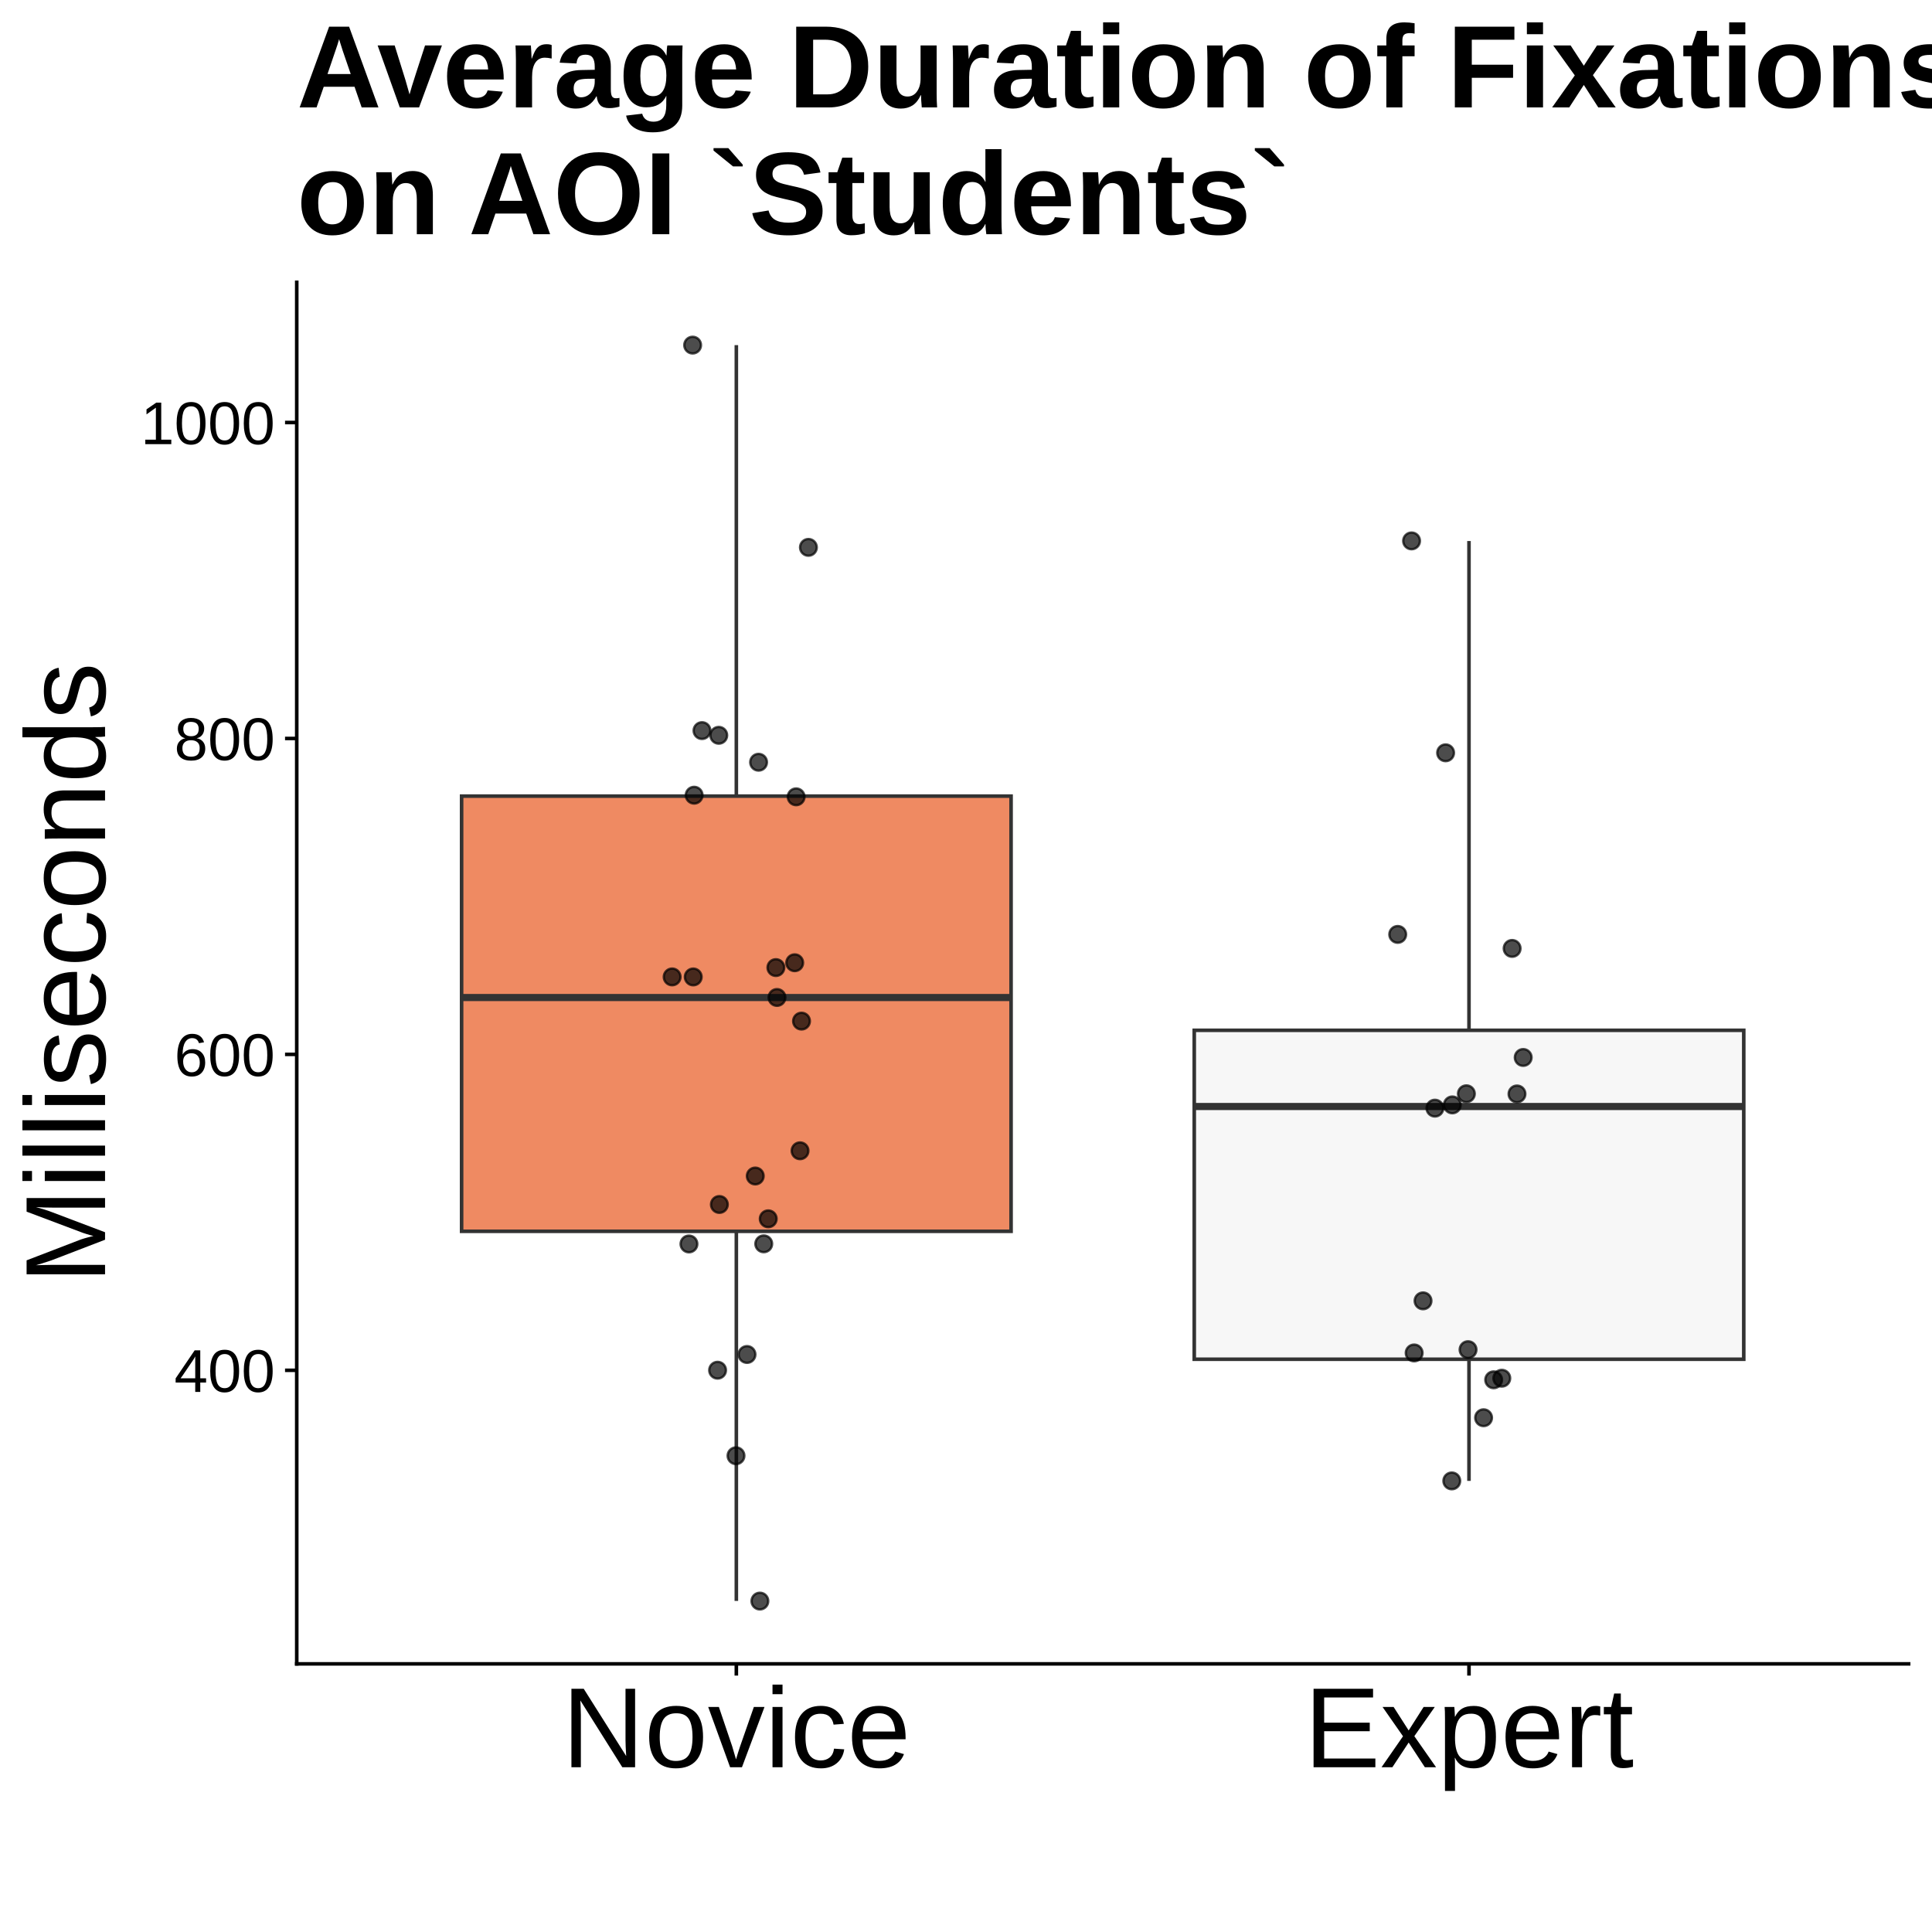
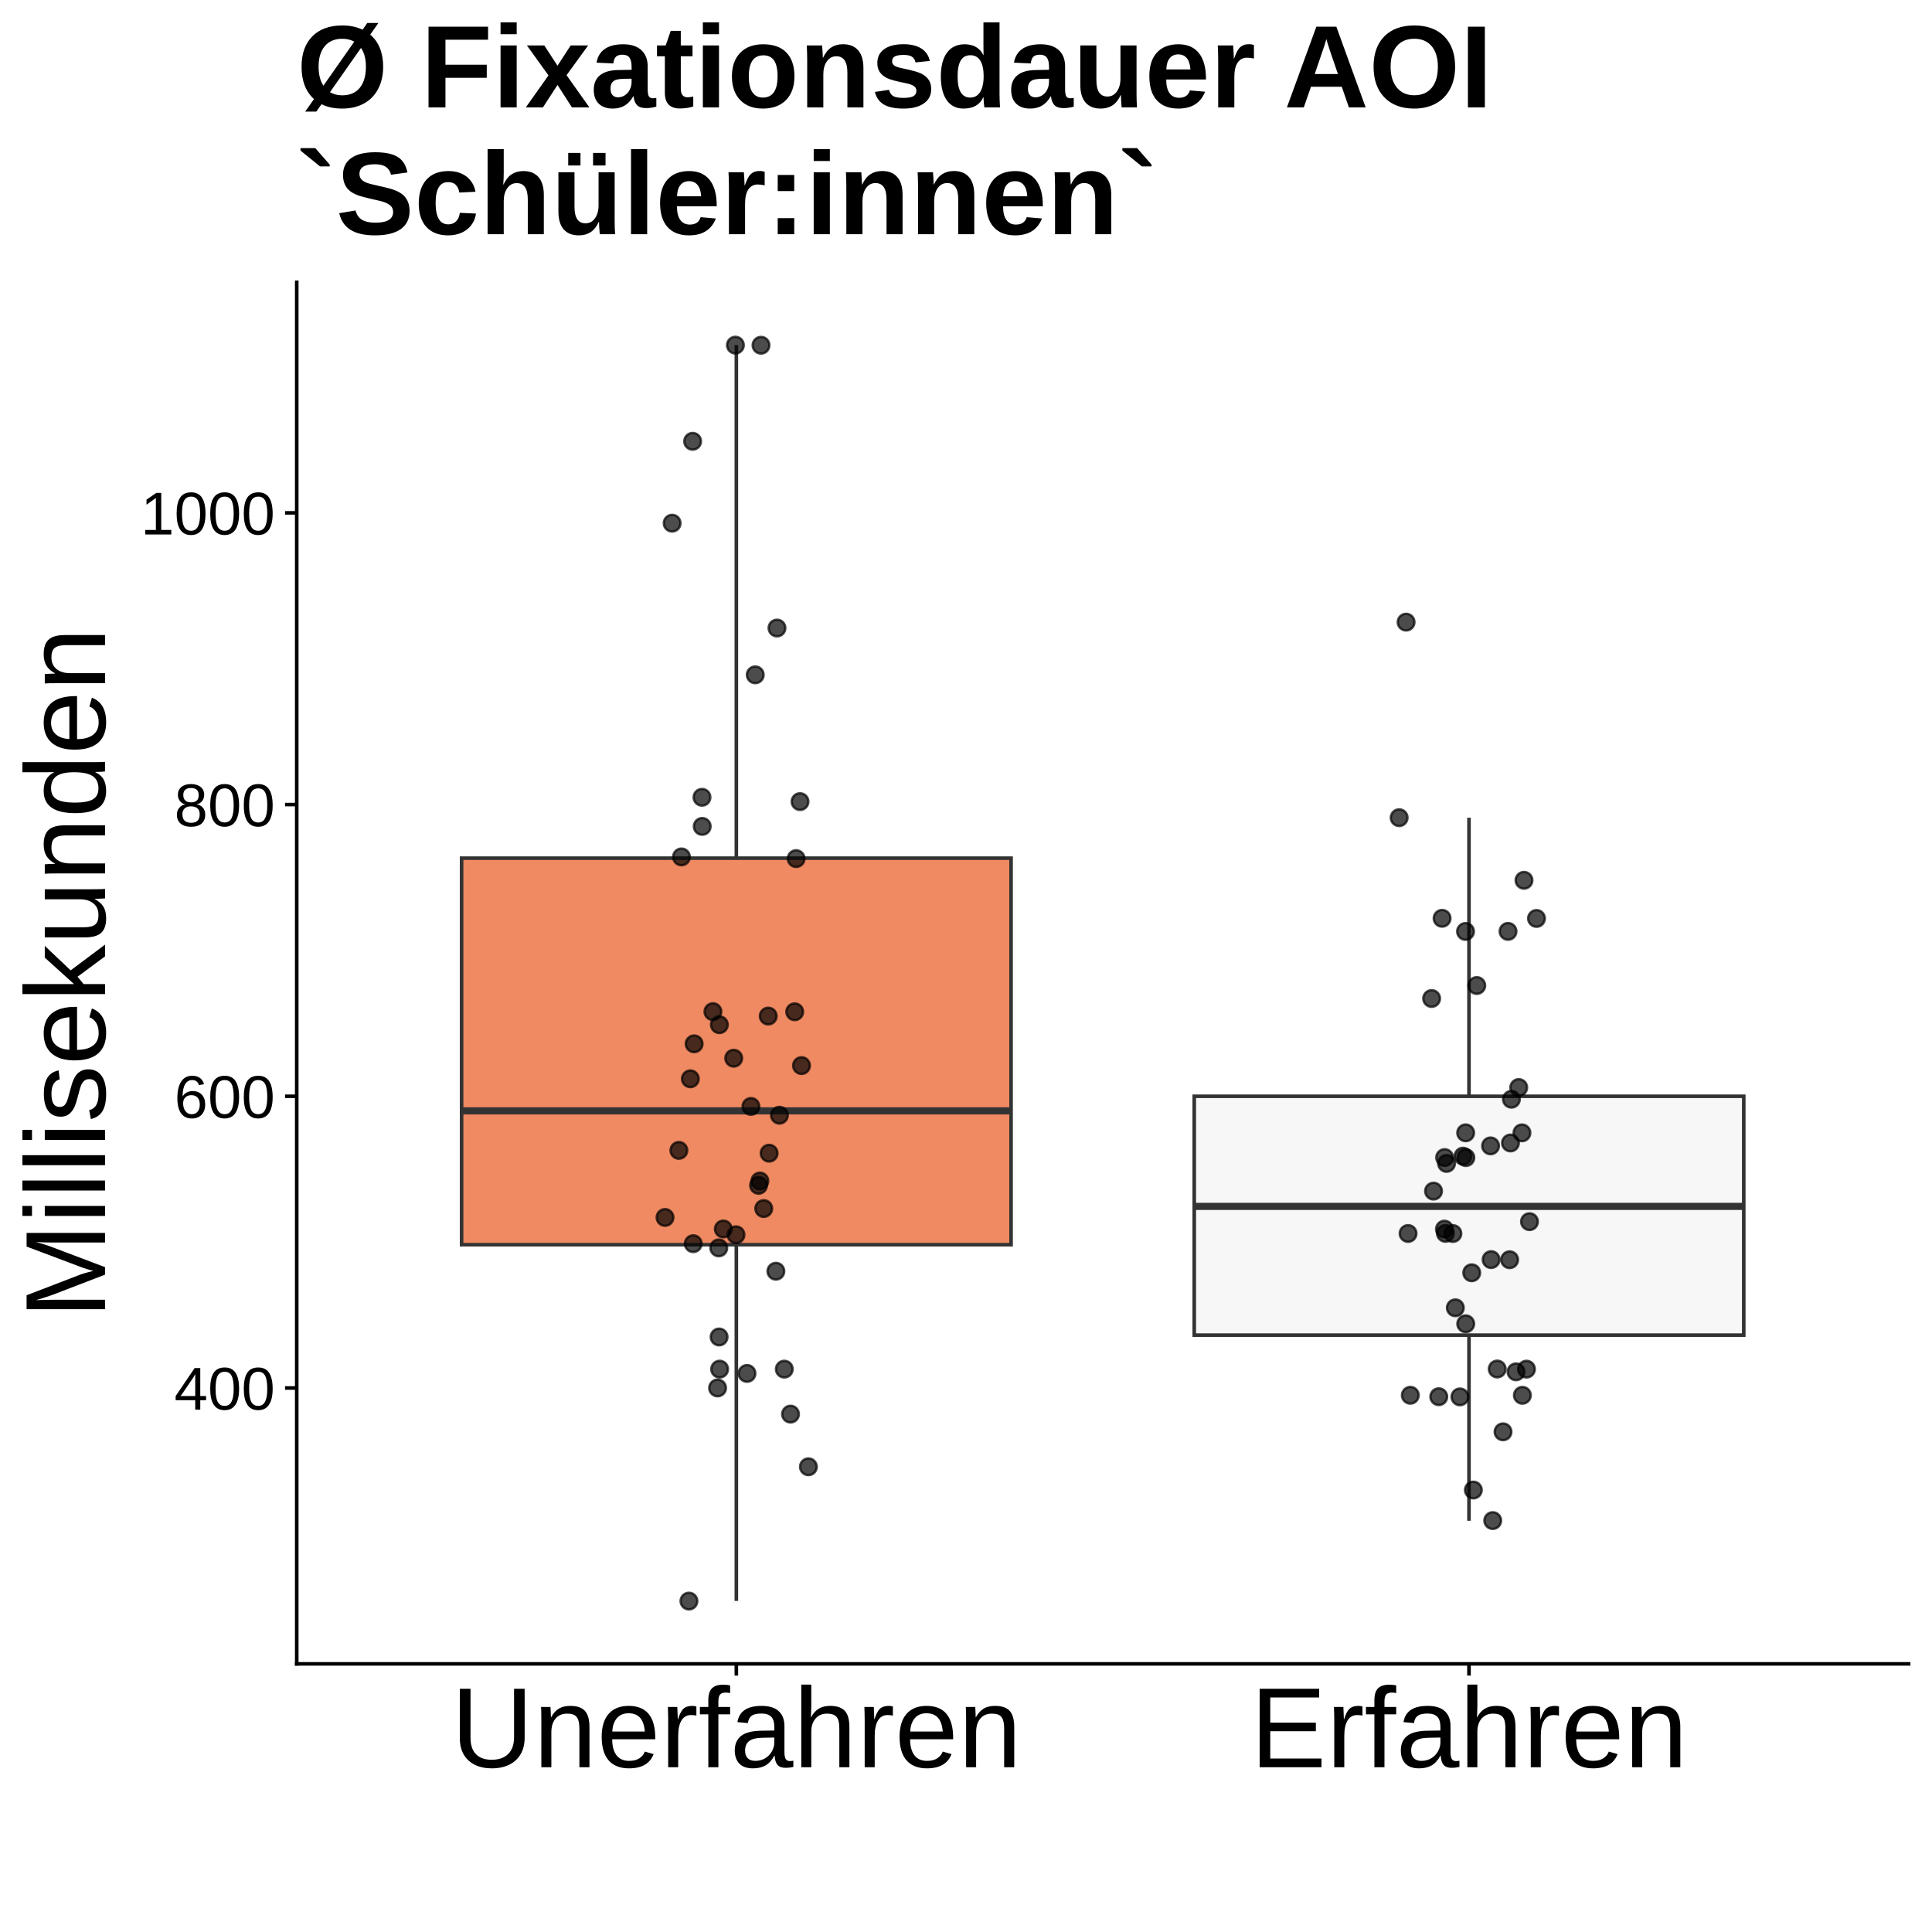
<svg xmlns="http://www.w3.org/2000/svg" class="svglite" width="576.00pt" height="576.00pt" viewBox="0 0 576.00 576.00">
  <defs>
    <style type="text/css">
    .svglite line, .svglite polyline, .svglite polygon, .svglite path, .svglite rect, .svglite circle {
      fill: none;
      stroke: #000000;
      stroke-linecap: round;
      stroke-linejoin: round;
      stroke-miterlimit: 10.00;
    }
    .svglite text {
      white-space: pre;
    }
  </style>
  </defs>
  <rect width="100%" height="100%" style="stroke: none; fill: none;" />
  <defs>
    <clipPath id="cpMC4wMHw1NzYuMDB8MC4wMHw1NzYuMDA=">
      <rect x="0.00" y="0.00" width="576.00" height="576.00" />
    </clipPath>
  </defs>
  <g clip-path="url(#cpMC4wMHw1NzYuMDB8MC4wMHw1NzYuMDA=)">
</g>
  <defs>
    <clipPath id="cpODguNDd8NTY5LjAzfDg0LjE3fDQ5Ni4wNg==">
      <rect x="88.47" y="84.17" width="480.56" height="411.89" />
    </clipPath>
  </defs>
  <g clip-path="url(#cpODguNDd8NTY5LjAzfDg0LjE3fDQ5Ni4wNg==)">
-     <line x1="219.53" y1="237.35" x2="219.53" y2="102.90" style="stroke-width: 1.07; stroke: #333333; stroke-linecap: butt;" />
-     <line x1="219.53" y1="367.10" x2="219.53" y2="477.30" style="stroke-width: 1.07; stroke: #333333; stroke-linecap: butt;" />
-     <polygon points="137.62,237.35 137.62,367.10 301.44,367.10 301.44,237.35 137.62,237.35 " style="stroke-width: 1.07; stroke: #333333; stroke-linecap: butt; stroke-linejoin: miter; fill: #EF8A62;" />
-     <line x1="137.62" y1="297.40" x2="301.44" y2="297.40" style="stroke-width: 2.13; stroke: #333333; stroke-linecap: butt; stroke-linejoin: miter;" />
-     <line x1="437.96" y1="307.17" x2="437.96" y2="161.29" style="stroke-width: 1.07; stroke: #333333; stroke-linecap: butt;" />
-     <line x1="437.96" y1="405.24" x2="437.96" y2="441.50" style="stroke-width: 1.07; stroke: #333333; stroke-linecap: butt;" />
-     <polygon points="356.05,307.17 356.05,405.24 519.88,405.24 519.88,307.17 356.05,307.17 " style="stroke-width: 1.07; stroke: #333333; stroke-linecap: butt; stroke-linejoin: miter; fill: #F7F7F7;" />
-     <line x1="356.05" y1="329.89" x2="519.88" y2="329.89" style="stroke-width: 2.13; stroke: #333333; stroke-linecap: butt; stroke-linejoin: miter;" />
-     <circle cx="209.29" cy="217.82" r="2.49" style="stroke-width: 0.71; stroke: #000000; stroke-opacity: 0.70; fill: #000000; fill-opacity: 0.70;" />
-     <circle cx="213.94" cy="408.51" r="2.49" style="stroke-width: 0.71; stroke: #000000; stroke-opacity: 0.70; fill: #000000; fill-opacity: 0.70;" />
-     <circle cx="222.71" cy="403.82" r="2.49" style="stroke-width: 0.71; stroke: #000000; stroke-opacity: 0.70; fill: #000000; fill-opacity: 0.70;" />
-     <circle cx="237.36" cy="237.56" r="2.49" style="stroke-width: 0.71; stroke: #000000; stroke-opacity: 0.70; fill: #000000; fill-opacity: 0.70;" />
-     <circle cx="206.50" cy="102.89" r="2.49" style="stroke-width: 0.71; stroke: #000000; stroke-opacity: 0.70; fill: #000000; fill-opacity: 0.70;" />
-     <circle cx="236.93" cy="287.03" r="2.49" style="stroke-width: 0.71; stroke: #000000; stroke-opacity: 0.70; fill: #000000; fill-opacity: 0.70;" />
-     <circle cx="238.96" cy="304.43" r="2.49" style="stroke-width: 0.71; stroke: #000000; stroke-opacity: 0.70; fill: #000000; fill-opacity: 0.70;" />
-     <circle cx="226.55" cy="477.34" r="2.49" style="stroke-width: 0.71; stroke: #000000; stroke-opacity: 0.70; fill: #000000; fill-opacity: 0.70;" />
-     <circle cx="225.17" cy="350.61" r="2.49" style="stroke-width: 0.71; stroke: #000000; stroke-opacity: 0.70; fill: #000000; fill-opacity: 0.70;" />
-     <circle cx="200.39" cy="291.25" r="2.49" style="stroke-width: 0.71; stroke: #000000; stroke-opacity: 0.70; fill: #000000; fill-opacity: 0.70;" />
-     <circle cx="206.68" cy="291.26" r="2.49" style="stroke-width: 0.71; stroke: #000000; stroke-opacity: 0.70; fill: #000000; fill-opacity: 0.70;" />
-     <circle cx="205.40" cy="370.87" r="2.49" style="stroke-width: 0.71; stroke: #000000; stroke-opacity: 0.70; fill: #000000; fill-opacity: 0.70;" />
-     <circle cx="227.70" cy="370.83" r="2.49" style="stroke-width: 0.71; stroke: #000000; stroke-opacity: 0.70; fill: #000000; fill-opacity: 0.70;" />
-     <circle cx="214.47" cy="359.10" r="2.49" style="stroke-width: 0.71; stroke: #000000; stroke-opacity: 0.70; fill: #000000; fill-opacity: 0.70;" />
-     <circle cx="231.32" cy="288.47" r="2.49" style="stroke-width: 0.71; stroke: #000000; stroke-opacity: 0.70; fill: #000000; fill-opacity: 0.70;" />
-     <circle cx="219.43" cy="434.01" r="2.49" style="stroke-width: 0.71; stroke: #000000; stroke-opacity: 0.70; fill: #000000; fill-opacity: 0.70;" />
-     <circle cx="229.04" cy="363.37" r="2.49" style="stroke-width: 0.71; stroke: #000000; stroke-opacity: 0.70; fill: #000000; fill-opacity: 0.70;" />
-     <circle cx="241.02" cy="163.19" r="2.49" style="stroke-width: 0.71; stroke: #000000; stroke-opacity: 0.70; fill: #000000; fill-opacity: 0.70;" />
-     <circle cx="214.29" cy="219.22" r="2.49" style="stroke-width: 0.71; stroke: #000000; stroke-opacity: 0.70; fill: #000000; fill-opacity: 0.70;" />
-     <circle cx="231.65" cy="297.38" r="2.49" style="stroke-width: 0.71; stroke: #000000; stroke-opacity: 0.70; fill: #000000; fill-opacity: 0.70;" />
-     <circle cx="238.52" cy="343.09" r="2.49" style="stroke-width: 0.71; stroke: #000000; stroke-opacity: 0.70; fill: #000000; fill-opacity: 0.70;" />
-     <circle cx="206.95" cy="237.08" r="2.49" style="stroke-width: 0.71; stroke: #000000; stroke-opacity: 0.70; fill: #000000; fill-opacity: 0.70;" />
-     <circle cx="226.16" cy="227.25" r="2.49" style="stroke-width: 0.71; stroke: #000000; stroke-opacity: 0.70; fill: #000000; fill-opacity: 0.70;" />
-     <circle cx="421.61" cy="403.36" r="2.49" style="stroke-width: 0.71; stroke: #000000; stroke-opacity: 0.70; fill: #000000; fill-opacity: 0.70;" />
-     <circle cx="427.80" cy="330.38" r="2.49" style="stroke-width: 0.71; stroke: #000000; stroke-opacity: 0.70; fill: #000000; fill-opacity: 0.70;" />
-     <circle cx="432.99" cy="329.41" r="2.49" style="stroke-width: 0.71; stroke: #000000; stroke-opacity: 0.70; fill: #000000; fill-opacity: 0.70;" />
-     <circle cx="416.71" cy="278.58" r="2.49" style="stroke-width: 0.71; stroke: #000000; stroke-opacity: 0.70; fill: #000000; fill-opacity: 0.70;" />
-     <circle cx="432.83" cy="441.51" r="2.49" style="stroke-width: 0.71; stroke: #000000; stroke-opacity: 0.70; fill: #000000; fill-opacity: 0.70;" />
-     <circle cx="454.12" cy="315.27" r="2.49" style="stroke-width: 0.71; stroke: #000000; stroke-opacity: 0.70; fill: #000000; fill-opacity: 0.70;" />
-     <circle cx="430.99" cy="224.44" r="2.49" style="stroke-width: 0.71; stroke: #000000; stroke-opacity: 0.70; fill: #000000; fill-opacity: 0.70;" />
-     <circle cx="437.18" cy="326.09" r="2.49" style="stroke-width: 0.71; stroke: #000000; stroke-opacity: 0.70; fill: #000000; fill-opacity: 0.70;" />
-     <circle cx="442.31" cy="422.68" r="2.49" style="stroke-width: 0.71; stroke: #000000; stroke-opacity: 0.70; fill: #000000; fill-opacity: 0.70;" />
-     <circle cx="437.68" cy="402.38" r="2.49" style="stroke-width: 0.71; stroke: #000000; stroke-opacity: 0.70; fill: #000000; fill-opacity: 0.70;" />
-     <circle cx="424.26" cy="387.83" r="2.49" style="stroke-width: 0.71; stroke: #000000; stroke-opacity: 0.70; fill: #000000; fill-opacity: 0.70;" />
-     <circle cx="452.27" cy="326.14" r="2.49" style="stroke-width: 0.71; stroke: #000000; stroke-opacity: 0.70; fill: #000000; fill-opacity: 0.70;" />
-     <circle cx="445.32" cy="411.37" r="2.49" style="stroke-width: 0.71; stroke: #000000; stroke-opacity: 0.70; fill: #000000; fill-opacity: 0.70;" />
-     <circle cx="450.82" cy="282.76" r="2.49" style="stroke-width: 0.71; stroke: #000000; stroke-opacity: 0.70; fill: #000000; fill-opacity: 0.70;" />
-     <circle cx="420.84" cy="161.26" r="2.49" style="stroke-width: 0.71; stroke: #000000; stroke-opacity: 0.70; fill: #000000; fill-opacity: 0.70;" />
-     <circle cx="447.74" cy="410.90" r="2.49" style="stroke-width: 0.71; stroke: #000000; stroke-opacity: 0.70; fill: #000000; fill-opacity: 0.70;" />
+     <line x1="219.53" y1="255.85" x2="219.53" y2="102.89" style="stroke-width: 1.07; stroke: #333333; stroke-linecap: butt;" />
+     <line x1="219.53" y1="371.09" x2="219.53" y2="477.30" style="stroke-width: 1.07; stroke: #333333; stroke-linecap: butt;" />
+     <polygon points="137.62,255.85 137.62,371.09 301.44,371.09 301.44,255.85 137.62,255.85 " style="stroke-width: 1.07; stroke: #333333; stroke-linecap: butt; stroke-linejoin: miter; fill: #EF8A62;" />
+     <line x1="137.62" y1="331.19" x2="301.44" y2="331.19" style="stroke-width: 2.13; stroke: #333333; stroke-linecap: butt; stroke-linejoin: miter;" />
+     <line x1="437.96" y1="326.84" x2="437.96" y2="243.79" style="stroke-width: 1.07; stroke: #333333; stroke-linecap: butt;" />
+     <line x1="437.96" y1="398.05" x2="437.96" y2="453.39" style="stroke-width: 1.07; stroke: #333333; stroke-linecap: butt;" />
+     <polygon points="356.05,326.84 356.05,398.05 519.88,398.05 519.88,326.84 356.05,326.84 " style="stroke-width: 1.07; stroke: #333333; stroke-linecap: butt; stroke-linejoin: miter; fill: #F7F7F7;" />
+     <line x1="356.05" y1="359.67" x2="519.88" y2="359.67" style="stroke-width: 2.13; stroke: #333333; stroke-linecap: butt; stroke-linejoin: miter;" />
+     <circle cx="209.29" cy="237.70" r="2.49" style="stroke-width: 0.71; stroke: #000000; stroke-opacity: 0.70; fill: #000000; fill-opacity: 0.70;" />
+     <circle cx="213.94" cy="413.80" r="2.49" style="stroke-width: 0.71; stroke: #000000; stroke-opacity: 0.70; fill: #000000; fill-opacity: 0.70;" />
+     <circle cx="222.71" cy="409.47" r="2.49" style="stroke-width: 0.71; stroke: #000000; stroke-opacity: 0.70; fill: #000000; fill-opacity: 0.70;" />
+     <circle cx="237.36" cy="255.98" r="2.49" style="stroke-width: 0.71; stroke: #000000; stroke-opacity: 0.70; fill: #000000; fill-opacity: 0.70;" />
+     <circle cx="206.50" cy="131.57" r="2.49" style="stroke-width: 0.71; stroke: #000000; stroke-opacity: 0.70; fill: #000000; fill-opacity: 0.70;" />
+     <circle cx="236.93" cy="301.65" r="2.49" style="stroke-width: 0.71; stroke: #000000; stroke-opacity: 0.70; fill: #000000; fill-opacity: 0.70;" />
+     <circle cx="238.96" cy="317.69" r="2.49" style="stroke-width: 0.71; stroke: #000000; stroke-opacity: 0.70; fill: #000000; fill-opacity: 0.70;" />
+     <circle cx="226.55" cy="352.10" r="2.49" style="stroke-width: 0.71; stroke: #000000; stroke-opacity: 0.70; fill: #000000; fill-opacity: 0.70;" />
+     <circle cx="225.17" cy="201.19" r="2.49" style="stroke-width: 0.71; stroke: #000000; stroke-opacity: 0.70; fill: #000000; fill-opacity: 0.70;" />
+     <circle cx="200.39" cy="155.98" r="2.49" style="stroke-width: 0.71; stroke: #000000; stroke-opacity: 0.70; fill: #000000; fill-opacity: 0.70;" />
+     <circle cx="206.68" cy="370.79" r="2.49" style="stroke-width: 0.71; stroke: #000000; stroke-opacity: 0.70; fill: #000000; fill-opacity: 0.70;" />
+     <circle cx="205.40" cy="477.34" r="2.49" style="stroke-width: 0.71; stroke: #000000; stroke-opacity: 0.70; fill: #000000; fill-opacity: 0.70;" />
+     <circle cx="227.70" cy="360.31" r="2.49" style="stroke-width: 0.71; stroke: #000000; stroke-opacity: 0.70; fill: #000000; fill-opacity: 0.70;" />
+     <circle cx="214.47" cy="305.50" r="2.49" style="stroke-width: 0.71; stroke: #000000; stroke-opacity: 0.70; fill: #000000; fill-opacity: 0.70;" />
+     <circle cx="231.32" cy="379.00" r="2.49" style="stroke-width: 0.71; stroke: #000000; stroke-opacity: 0.70; fill: #000000; fill-opacity: 0.70;" />
+     <circle cx="219.43" cy="368.13" r="2.49" style="stroke-width: 0.71; stroke: #000000; stroke-opacity: 0.70; fill: #000000; fill-opacity: 0.70;" />
+     <circle cx="229.04" cy="302.93" r="2.49" style="stroke-width: 0.71; stroke: #000000; stroke-opacity: 0.70; fill: #000000; fill-opacity: 0.70;" />
+     <circle cx="241.02" cy="437.30" r="2.49" style="stroke-width: 0.71; stroke: #000000; stroke-opacity: 0.70; fill: #000000; fill-opacity: 0.70;" />
+     <circle cx="214.29" cy="372.04" r="2.49" style="stroke-width: 0.71; stroke: #000000; stroke-opacity: 0.70; fill: #000000; fill-opacity: 0.70;" />
+     <circle cx="231.65" cy="187.24" r="2.49" style="stroke-width: 0.71; stroke: #000000; stroke-opacity: 0.70; fill: #000000; fill-opacity: 0.70;" />
+     <circle cx="238.52" cy="238.99" r="2.49" style="stroke-width: 0.71; stroke: #000000; stroke-opacity: 0.70; fill: #000000; fill-opacity: 0.70;" />
+     <circle cx="206.95" cy="311.20" r="2.49" style="stroke-width: 0.71; stroke: #000000; stroke-opacity: 0.70; fill: #000000; fill-opacity: 0.70;" />
+     <circle cx="226.16" cy="353.39" r="2.49" style="stroke-width: 0.71; stroke: #000000; stroke-opacity: 0.70; fill: #000000; fill-opacity: 0.70;" />
+     <circle cx="203.17" cy="255.48" r="2.49" style="stroke-width: 0.71; stroke: #000000; stroke-opacity: 0.70; fill: #000000; fill-opacity: 0.70;" />
+     <circle cx="209.36" cy="246.38" r="2.49" style="stroke-width: 0.71; stroke: #000000; stroke-opacity: 0.70; fill: #000000; fill-opacity: 0.70;" />
+     <circle cx="214.55" cy="408.19" r="2.49" style="stroke-width: 0.71; stroke: #000000; stroke-opacity: 0.70; fill: #000000; fill-opacity: 0.70;" />
+     <circle cx="198.27" cy="362.97" r="2.49" style="stroke-width: 0.71; stroke: #000000; stroke-opacity: 0.70; fill: #000000; fill-opacity: 0.70;" />
+     <circle cx="214.39" cy="398.60" r="2.49" style="stroke-width: 0.71; stroke: #000000; stroke-opacity: 0.70; fill: #000000; fill-opacity: 0.70;" />
+     <circle cx="235.68" cy="421.60" r="2.49" style="stroke-width: 0.71; stroke: #000000; stroke-opacity: 0.70; fill: #000000; fill-opacity: 0.70;" />
+     <circle cx="212.55" cy="301.61" r="2.49" style="stroke-width: 0.71; stroke: #000000; stroke-opacity: 0.70; fill: #000000; fill-opacity: 0.70;" />
+     <circle cx="218.75" cy="315.49" r="2.49" style="stroke-width: 0.71; stroke: #000000; stroke-opacity: 0.70; fill: #000000; fill-opacity: 0.70;" />
+     <circle cx="223.88" cy="329.87" r="2.49" style="stroke-width: 0.71; stroke: #000000; stroke-opacity: 0.70; fill: #000000; fill-opacity: 0.70;" />
+     <circle cx="219.25" cy="102.90" r="2.49" style="stroke-width: 0.71; stroke: #000000; stroke-opacity: 0.70; fill: #000000; fill-opacity: 0.70;" />
+     <circle cx="205.82" cy="321.63" r="2.49" style="stroke-width: 0.71; stroke: #000000; stroke-opacity: 0.70; fill: #000000; fill-opacity: 0.70;" />
+     <circle cx="233.83" cy="408.19" r="2.49" style="stroke-width: 0.71; stroke: #000000; stroke-opacity: 0.70; fill: #000000; fill-opacity: 0.70;" />
+     <circle cx="226.89" cy="102.93" r="2.49" style="stroke-width: 0.71; stroke: #000000; stroke-opacity: 0.70; fill: #000000; fill-opacity: 0.70;" />
+     <circle cx="232.38" cy="332.48" r="2.49" style="stroke-width: 0.71; stroke: #000000; stroke-opacity: 0.70; fill: #000000; fill-opacity: 0.70;" />
+     <circle cx="202.40" cy="342.97" r="2.49" style="stroke-width: 0.71; stroke: #000000; stroke-opacity: 0.70; fill: #000000; fill-opacity: 0.70;" />
+     <circle cx="229.30" cy="343.81" r="2.49" style="stroke-width: 0.71; stroke: #000000; stroke-opacity: 0.70; fill: #000000; fill-opacity: 0.70;" />
+     <circle cx="215.65" cy="366.40" r="2.49" style="stroke-width: 0.71; stroke: #000000; stroke-opacity: 0.70; fill: #000000; fill-opacity: 0.70;" />
+     <circle cx="451.99" cy="408.99" r="2.49" style="stroke-width: 0.71; stroke: #000000; stroke-opacity: 0.70; fill: #000000; fill-opacity: 0.70;" />
+     <circle cx="444.39" cy="341.63" r="2.49" style="stroke-width: 0.71; stroke: #000000; stroke-opacity: 0.70; fill: #000000; fill-opacity: 0.70;" />
+     <circle cx="450.33" cy="340.76" r="2.49" style="stroke-width: 0.71; stroke: #000000; stroke-opacity: 0.70; fill: #000000; fill-opacity: 0.70;" />
+     <circle cx="440.28" cy="293.82" r="2.49" style="stroke-width: 0.71; stroke: #000000; stroke-opacity: 0.70; fill: #000000; fill-opacity: 0.70;" />
+     <circle cx="439.26" cy="444.23" r="2.49" style="stroke-width: 0.71; stroke: #000000; stroke-opacity: 0.70; fill: #000000; fill-opacity: 0.70;" />
+     <circle cx="450.61" cy="327.72" r="2.49" style="stroke-width: 0.71; stroke: #000000; stroke-opacity: 0.70; fill: #000000; fill-opacity: 0.70;" />
+     <circle cx="417.14" cy="243.78" r="2.49" style="stroke-width: 0.71; stroke: #000000; stroke-opacity: 0.70; fill: #000000; fill-opacity: 0.70;" />
+     <circle cx="436.97" cy="337.74" r="2.49" style="stroke-width: 0.71; stroke: #000000; stroke-opacity: 0.70; fill: #000000; fill-opacity: 0.70;" />
+     <circle cx="448.11" cy="426.88" r="2.49" style="stroke-width: 0.71; stroke: #000000; stroke-opacity: 0.70; fill: #000000; fill-opacity: 0.70;" />
+     <circle cx="446.38" cy="408.15" r="2.49" style="stroke-width: 0.71; stroke: #000000; stroke-opacity: 0.70; fill: #000000; fill-opacity: 0.70;" />
+     <circle cx="436.99" cy="394.67" r="2.49" style="stroke-width: 0.71; stroke: #000000; stroke-opacity: 0.70; fill: #000000; fill-opacity: 0.70;" />
+     <circle cx="453.75" cy="337.75" r="2.49" style="stroke-width: 0.71; stroke: #000000; stroke-opacity: 0.70; fill: #000000; fill-opacity: 0.70;" />
+     <circle cx="435.26" cy="416.46" r="2.49" style="stroke-width: 0.71; stroke: #000000; stroke-opacity: 0.70; fill: #000000; fill-opacity: 0.70;" />
+     <circle cx="426.82" cy="297.69" r="2.49" style="stroke-width: 0.71; stroke: #000000; stroke-opacity: 0.70; fill: #000000; fill-opacity: 0.70;" />
+     <circle cx="419.21" cy="185.48" r="2.49" style="stroke-width: 0.71; stroke: #000000; stroke-opacity: 0.70; fill: #000000; fill-opacity: 0.70;" />
+     <circle cx="420.47" cy="415.98" r="2.49" style="stroke-width: 0.71; stroke: #000000; stroke-opacity: 0.70; fill: #000000; fill-opacity: 0.70;" />
+     <circle cx="429.94" cy="273.78" r="2.49" style="stroke-width: 0.71; stroke: #000000; stroke-opacity: 0.70; fill: #000000; fill-opacity: 0.70;" />
+     <circle cx="438.78" cy="379.46" r="2.49" style="stroke-width: 0.71; stroke: #000000; stroke-opacity: 0.70; fill: #000000; fill-opacity: 0.70;" />
+     <circle cx="445.04" cy="453.34" r="2.49" style="stroke-width: 0.71; stroke: #000000; stroke-opacity: 0.70; fill: #000000; fill-opacity: 0.70;" />
+     <circle cx="433.89" cy="389.90" r="2.49" style="stroke-width: 0.71; stroke: #000000; stroke-opacity: 0.70; fill: #000000; fill-opacity: 0.70;" />
+     <circle cx="456.00" cy="364.22" r="2.49" style="stroke-width: 0.71; stroke: #000000; stroke-opacity: 0.70; fill: #000000; fill-opacity: 0.70;" />
+     <circle cx="428.95" cy="416.41" r="2.49" style="stroke-width: 0.71; stroke: #000000; stroke-opacity: 0.70; fill: #000000; fill-opacity: 0.70;" />
+     <circle cx="436.18" cy="344.69" r="2.49" style="stroke-width: 0.71; stroke: #000000; stroke-opacity: 0.70; fill: #000000; fill-opacity: 0.70;" />
+     <circle cx="430.64" cy="366.44" r="2.49" style="stroke-width: 0.71; stroke: #000000; stroke-opacity: 0.70; fill: #000000; fill-opacity: 0.70;" />
+     <circle cx="444.56" cy="375.53" r="2.49" style="stroke-width: 0.71; stroke: #000000; stroke-opacity: 0.70; fill: #000000; fill-opacity: 0.70;" />
+     <circle cx="427.39" cy="355.11" r="2.49" style="stroke-width: 0.71; stroke: #000000; stroke-opacity: 0.70; fill: #000000; fill-opacity: 0.70;" />
+     <circle cx="437.03" cy="345.13" r="2.49" style="stroke-width: 0.71; stroke: #000000; stroke-opacity: 0.70; fill: #000000; fill-opacity: 0.70;" />
+     <circle cx="449.60" cy="277.68" r="2.49" style="stroke-width: 0.71; stroke: #000000; stroke-opacity: 0.70; fill: #000000; fill-opacity: 0.70;" />
+     <circle cx="419.80" cy="367.75" r="2.49" style="stroke-width: 0.71; stroke: #000000; stroke-opacity: 0.70; fill: #000000; fill-opacity: 0.70;" />
+     <circle cx="454.36" cy="262.45" r="2.49" style="stroke-width: 0.71; stroke: #000000; stroke-opacity: 0.70; fill: #000000; fill-opacity: 0.70;" />
+     <circle cx="430.93" cy="367.71" r="2.49" style="stroke-width: 0.71; stroke: #000000; stroke-opacity: 0.70; fill: #000000; fill-opacity: 0.70;" />
+     <circle cx="452.79" cy="324.23" r="2.49" style="stroke-width: 0.71; stroke: #000000; stroke-opacity: 0.70; fill: #000000; fill-opacity: 0.70;" />
+     <circle cx="431.27" cy="346.86" r="2.49" style="stroke-width: 0.71; stroke: #000000; stroke-opacity: 0.70; fill: #000000; fill-opacity: 0.70;" />
+     <circle cx="430.70" cy="345.11" r="2.49" style="stroke-width: 0.71; stroke: #000000; stroke-opacity: 0.70; fill: #000000; fill-opacity: 0.70;" />
+     <circle cx="436.93" cy="277.70" r="2.49" style="stroke-width: 0.71; stroke: #000000; stroke-opacity: 0.70; fill: #000000; fill-opacity: 0.70;" />
+     <circle cx="455.10" cy="408.19" r="2.49" style="stroke-width: 0.71; stroke: #000000; stroke-opacity: 0.70; fill: #000000; fill-opacity: 0.70;" />
+     <circle cx="453.88" cy="415.99" r="2.49" style="stroke-width: 0.71; stroke: #000000; stroke-opacity: 0.70; fill: #000000; fill-opacity: 0.70;" />
+     <circle cx="433.16" cy="367.76" r="2.49" style="stroke-width: 0.71; stroke: #000000; stroke-opacity: 0.70; fill: #000000; fill-opacity: 0.70;" />
+     <circle cx="450.08" cy="375.57" r="2.49" style="stroke-width: 0.71; stroke: #000000; stroke-opacity: 0.70; fill: #000000; fill-opacity: 0.70;" />
+     <circle cx="458.09" cy="273.82" r="2.49" style="stroke-width: 0.71; stroke: #000000; stroke-opacity: 0.70; fill: #000000; fill-opacity: 0.70;" />
  </g>
  <g clip-path="url(#cpMC4wMHw1NzYuMDB8MC4wMHw1NzYuMDA=)">
    <polyline points="88.47,496.06 88.47,84.17 " style="stroke-width: 1.07; stroke-linecap: square;" />
-     <text x="81.99" y="414.98" text-anchor="end" style="font-size: 18.00px; font-family: &quot;Arial&quot;;" textLength="30.02px" lengthAdjust="spacingAndGlyphs">400</text>
-     <text x="81.99" y="320.79" text-anchor="end" style="font-size: 18.00px; font-family: &quot;Arial&quot;;" textLength="30.02px" lengthAdjust="spacingAndGlyphs">600</text>
-     <text x="81.99" y="226.61" text-anchor="end" style="font-size: 18.00px; font-family: &quot;Arial&quot;;" textLength="30.02px" lengthAdjust="spacingAndGlyphs">800</text>
-     <text x="81.99" y="132.42" text-anchor="end" style="font-size: 18.00px; font-family: &quot;Arial&quot;;" textLength="40.03px" lengthAdjust="spacingAndGlyphs">1000</text>
-     <polyline points="84.98,408.54 88.47,408.54 " style="stroke-width: 1.07; stroke-linecap: butt;" />
-     <polyline points="84.98,314.35 88.47,314.35 " style="stroke-width: 1.07; stroke-linecap: butt;" />
-     <polyline points="84.98,220.16 88.47,220.16 " style="stroke-width: 1.07; stroke-linecap: butt;" />
-     <polyline points="84.98,125.97 88.47,125.97 " style="stroke-width: 1.07; stroke-linecap: butt;" />
+     <text x="81.99" y="420.26" text-anchor="end" style="font-size: 18.00px; font-family: &quot;Arial&quot;;" textLength="30.02px" lengthAdjust="spacingAndGlyphs">400</text>
+     <text x="81.99" y="333.29" text-anchor="end" style="font-size: 18.00px; font-family: &quot;Arial&quot;;" textLength="30.02px" lengthAdjust="spacingAndGlyphs">600</text>
+     <text x="81.99" y="246.32" text-anchor="end" style="font-size: 18.00px; font-family: &quot;Arial&quot;;" textLength="30.02px" lengthAdjust="spacingAndGlyphs">800</text>
+     <text x="81.99" y="159.34" text-anchor="end" style="font-size: 18.00px; font-family: &quot;Arial&quot;;" textLength="40.03px" lengthAdjust="spacingAndGlyphs">1000</text>
+     <polyline points="84.98,413.81 88.47,413.81 " style="stroke-width: 1.07; stroke-linecap: butt;" />
+     <polyline points="84.98,326.84 88.47,326.84 " style="stroke-width: 1.07; stroke-linecap: butt;" />
+     <polyline points="84.98,239.87 88.47,239.87 " style="stroke-width: 1.07; stroke-linecap: butt;" />
+     <polyline points="84.98,152.90 88.47,152.90 " style="stroke-width: 1.07; stroke-linecap: butt;" />
    <polyline points="88.47,496.06 569.03,496.06 " style="stroke-width: 1.07; stroke-linecap: square;" />
    <polyline points="219.53,499.55 219.53,496.06 " style="stroke-width: 1.07; stroke-linecap: butt;" />
    <polyline points="437.96,499.55 437.96,496.06 " style="stroke-width: 1.07; stroke-linecap: butt;" />
-     <text x="219.53" y="526.88" text-anchor="middle" style="font-size: 34.00px; font-family: &quot;Arial&quot;;" textLength="103.92px" lengthAdjust="spacingAndGlyphs">Novice</text>
-     <text x="437.96" y="526.88" text-anchor="middle" style="font-size: 34.00px; font-family: &quot;Arial&quot;;" textLength="98.26px" lengthAdjust="spacingAndGlyphs">Expert</text>
-     <text transform="translate(31.32,290.12) rotate(-90)" text-anchor="middle" style="font-size: 34.00px; font-family: &quot;Arial&quot;;" textLength="185.16px" lengthAdjust="spacingAndGlyphs">Milliseconds</text>
-     <text x="88.47" y="32.03" style="font-size: 35.00px; font-weight: bold; font-family: &quot;Arial&quot;;" textLength="496.53px" lengthAdjust="spacingAndGlyphs">Average Duration of Fixations</text>
-     <text x="88.47" y="69.83" style="font-size: 35.00px; font-weight: bold; font-family: &quot;Arial&quot;;" textLength="296.16px" lengthAdjust="spacingAndGlyphs">on AOI `Students`</text>
+     <text x="219.53" y="526.88" text-anchor="middle" style="font-size: 34.00px; font-family: &quot;Arial&quot;;" textLength="170.08px" lengthAdjust="spacingAndGlyphs">Unerfahren</text>
+     <text x="437.96" y="526.88" text-anchor="middle" style="font-size: 34.00px; font-family: &quot;Arial&quot;;" textLength="130.39px" lengthAdjust="spacingAndGlyphs">Erfahren</text>
+     <text transform="translate(31.32,290.12) rotate(-90)" text-anchor="middle" style="font-size: 34.00px; font-family: &quot;Arial&quot;;" textLength="205.97px" lengthAdjust="spacingAndGlyphs">Millisekunden</text>
+     <text x="88.47" y="32.03" style="font-size: 35.00px; font-weight: bold; font-family: &quot;Arial&quot;;" textLength="356.53px" lengthAdjust="spacingAndGlyphs">Ø Fixationsdauer AOI</text>
+     <text x="88.47" y="69.83" style="font-size: 35.00px; font-weight: bold; font-family: &quot;Arial&quot;;" textLength="266.39px" lengthAdjust="spacingAndGlyphs"> `Schüler:innen`</text>
  </g>
</svg>
